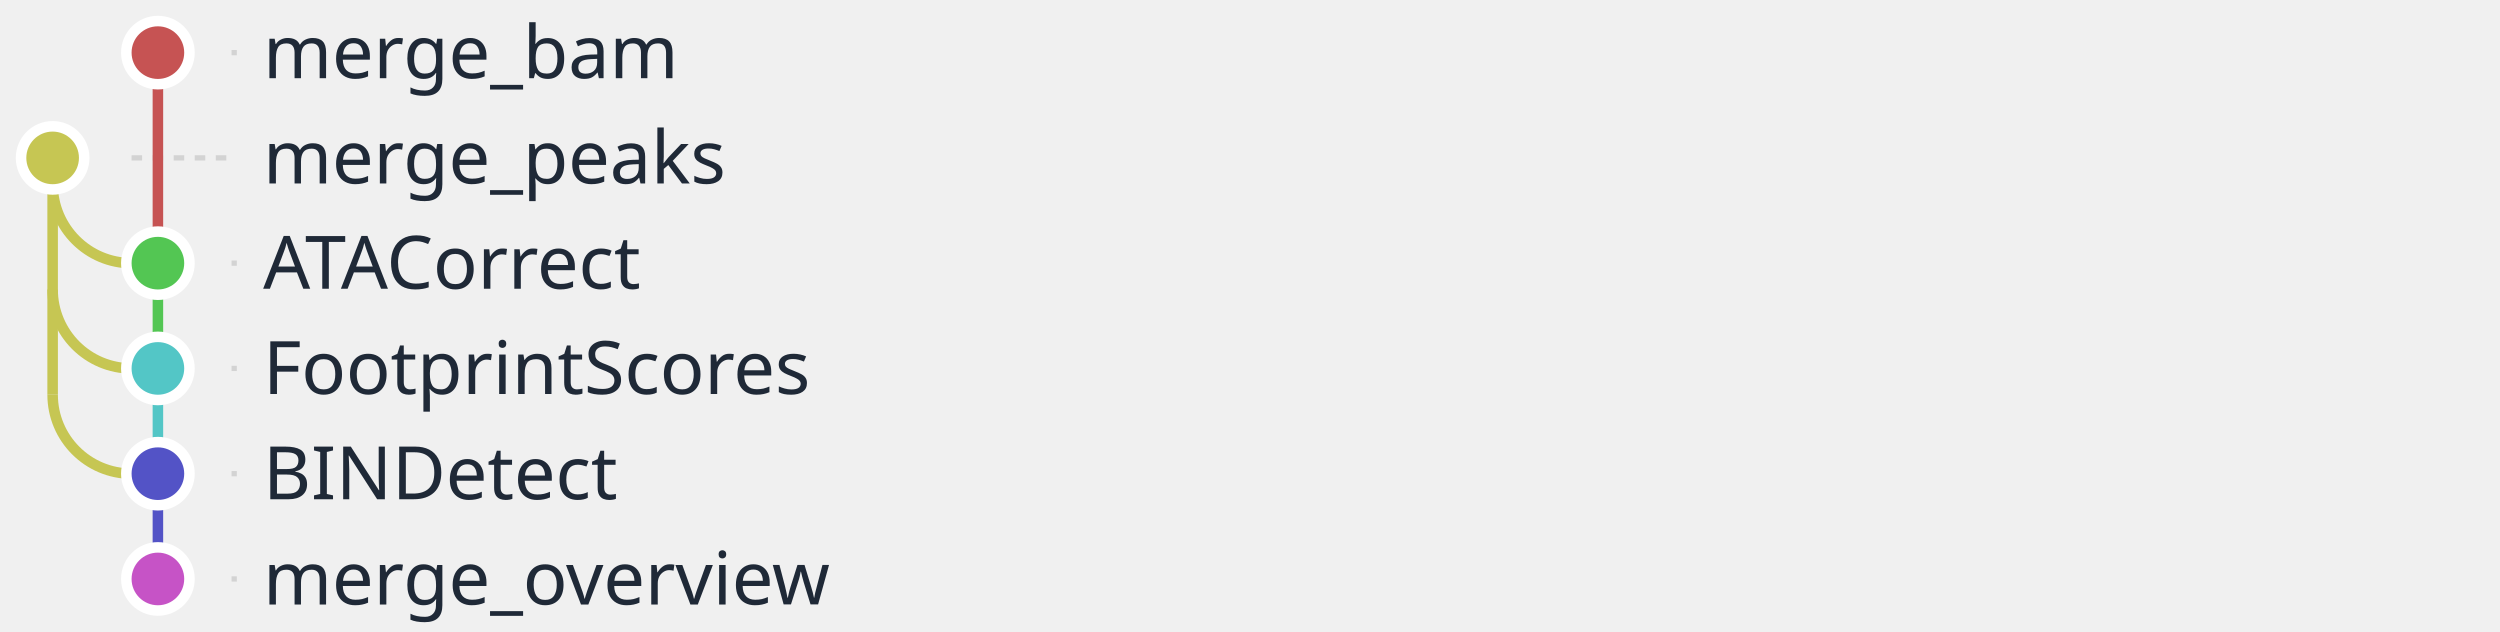
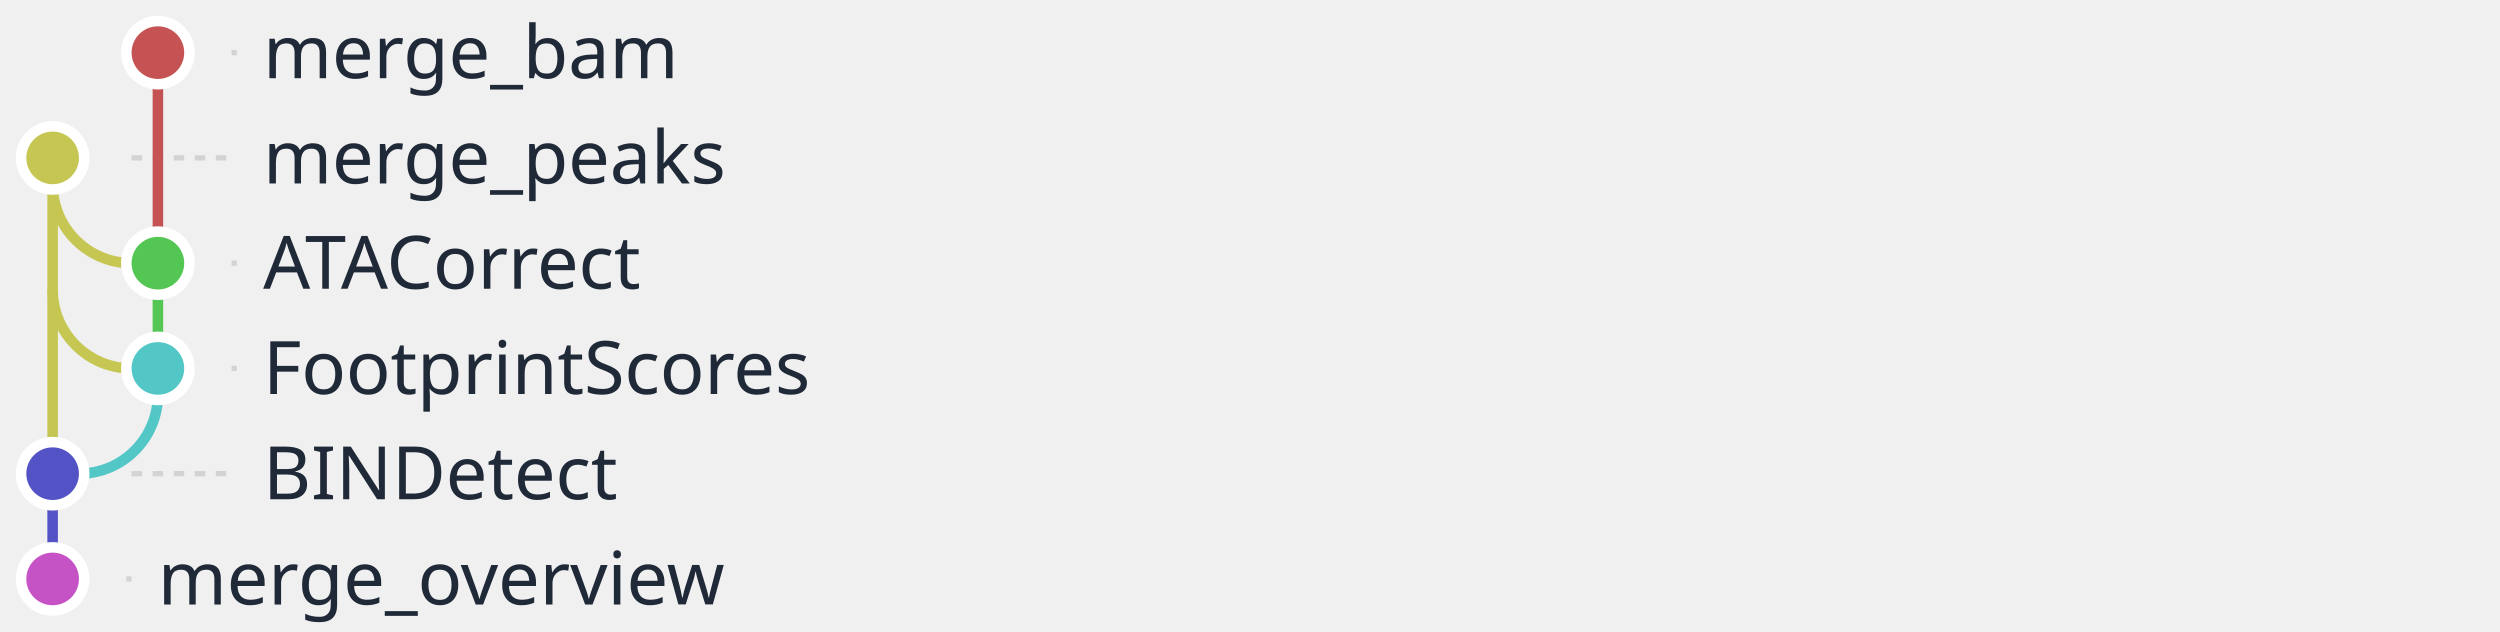
<svg xmlns="http://www.w3.org/2000/svg" baseProfile="full" height="100%" version="1.1" viewBox="25.0,5.0,475.0,120.0" width="100%">
  <defs />
  <g>
    <line stroke="lightgrey" stroke-dasharray="2" x1="70.0" x2="69.0" y1="15.0" y2="15.0" />
    <line stroke="lightgrey" stroke-dasharray="2" x1="50.0" x2="69.0" y1="35.0" y2="35.0" />
    <line stroke="lightgrey" stroke-dasharray="2" x1="70.0" x2="69.0" y1="55.0" y2="55.0" />
    <line stroke="lightgrey" stroke-dasharray="2" x1="70.0" x2="69.0" y1="75.0" y2="75.0" />
-     <line stroke="lightgrey" stroke-dasharray="2" x1="70.0" x2="69.0" y1="95.0" y2="95.0" />
-     <line stroke="lightgrey" stroke-dasharray="2" x1="70.0" x2="69.0" y1="115.0" y2="115.0" />
+     <line stroke="lightgrey" stroke-dasharray="2" x1="50.0" x2="69.0" y1="95.0" y2="95.0" />
+     <line stroke="lightgrey" stroke-dasharray="2" x1="50.0" x2="49.0" y1="115.0" y2="115.0" />
  </g>
  <g>
    <line stroke="#c65353" stroke-width="2.0" x1="55.0" x2="55.0" y1="15.0" y2="55.0" />
    <line stroke="#53c653" stroke-width="2.0" x1="55.0" x2="55.0" y1="55.0" y2="75.0" />
-     <line stroke="#c6c653" stroke-width="2.0" x1="35.0" x2="35.0" y1="35.0" y2="80.0" />
-     <line stroke="#53c6c6" stroke-width="2.0" x1="55.0" x2="55.0" y1="75.0" y2="95.0" />
-     <line stroke="#5353c6" stroke-width="2.0" x1="55.0" x2="55.0" y1="95.0" y2="115.0" />
+     <line stroke="#c6c653" stroke-width="2.0" x1="35.0" x2="35.0" y1="35.0" y2="95.0" />
+     <line stroke="#53c6c6" stroke-width="2.0" x1="55.0" x2="55.0" y1="75.0" y2="80.0" />
+     <line stroke="#5353c6" stroke-width="2.0" x1="35.0" x2="35.0" y1="95.0" y2="115.0" />
  </g>
  <g>
    <line stroke="white" stroke-width="6.0" x1="50.0" x2="55.0" y1="55.0" y2="55.0" />
    <line stroke="white" stroke-width="6.0" x1="50.0" x2="55.0" y1="75.0" y2="75.0" />
-     <line stroke="white" stroke-width="6.0" x1="50.0" x2="55.0" y1="95.0" y2="95.0" />
+     <line stroke="white" stroke-width="6.0" x1="35.0" x2="40.0" y1="95.0" y2="95.0" />
  </g>
  <g>
    <path d="M 35.0,40.0 a15.0,15.0 0 0,0 15.0,15.0" fill="none" stroke="#c6c653" stroke-width="2.0" />
    <line stroke="#c6c653" stroke-width="2.0" x1="50.0" x2="55.0" y1="55.0" y2="55.0" />
    <path d="M 35.0,60.0 a15.0,15.0 0 0,0 15.0,15.0" fill="none" stroke="#c6c653" stroke-width="2.0" />
    <line stroke="#c6c653" stroke-width="2.0" x1="50.0" x2="55.0" y1="75.0" y2="75.0" />
-     <path d="M 35.0,80.0 a15.0,15.0 0 0,0 15.0,15.0" fill="none" stroke="#c6c653" stroke-width="2.0" />
-     <line stroke="#c6c653" stroke-width="2.0" x1="50.0" x2="55.0" y1="95.0" y2="95.0" />
+     <path d="M 55.0,80.0 a15.0,15.0 0 0,1 -15.0,15.0" fill="none" stroke="#53c6c6" stroke-width="2.0" />
+     <line stroke="#53c6c6" stroke-width="2.0" x1="35.0" x2="40.0" y1="95.0" y2="95.0" />
  </g>
  <g>
    <circle cx="55.0" cy="15.0" fill="#c65353" id="Nmerge_bam" r="6.0" stroke="white" stroke-width="2.0" />
    <text dominant-baseline="middle" fill="#1f2937" font-family="sans-serif" font-size="14" x="75.0" y="15.0">merge_bam</text>
    <circle cx="35.0" cy="35.0" fill="#c6c653" id="Nmerge_peaks" r="6.0" stroke="white" stroke-width="2.0" />
    <text dominant-baseline="middle" fill="#1f2937" font-family="sans-serif" font-size="14" x="75.0" y="35.0">merge_peaks</text>
    <circle cx="55.0" cy="55.0" fill="#53c653" id="NATACorrect" r="6.0" stroke="white" stroke-width="2.0" />
    <text dominant-baseline="middle" fill="#1f2937" font-family="sans-serif" font-size="14" x="75.0" y="55.0">ATACorrect</text>
    <circle cx="55.0" cy="75.0" fill="#53c6c6" id="NFootprintScores" r="6.0" stroke="white" stroke-width="2.0" />
    <text dominant-baseline="middle" fill="#1f2937" font-family="sans-serif" font-size="14" x="75.0" y="75.0">FootprintScores</text>
-     <circle cx="55.0" cy="95.0" fill="#5353c6" id="NBINDetect" r="6.0" stroke="white" stroke-width="2.0" />
+     <circle cx="35.0" cy="95.0" fill="#5353c6" id="NBINDetect" r="6.0" stroke="white" stroke-width="2.0" />
    <text dominant-baseline="middle" fill="#1f2937" font-family="sans-serif" font-size="14" x="75.0" y="95.0">BINDetect</text>
-     <circle cx="55.0" cy="115.0" fill="#c653c6" id="Nmerge_overview" r="6.0" stroke="white" stroke-width="2.0" />
-     <text dominant-baseline="middle" fill="#1f2937" font-family="sans-serif" font-size="14" x="75.0" y="115.0">merge_overview</text>
+     <circle cx="35.0" cy="115.0" fill="#c653c6" id="Nmerge_overview" r="6.0" stroke="white" stroke-width="2.0" />
+     <text dominant-baseline="middle" fill="#1f2937" font-family="sans-serif" font-size="14" x="55.0" y="115.0">merge_overview</text>
  </g>
</svg>
